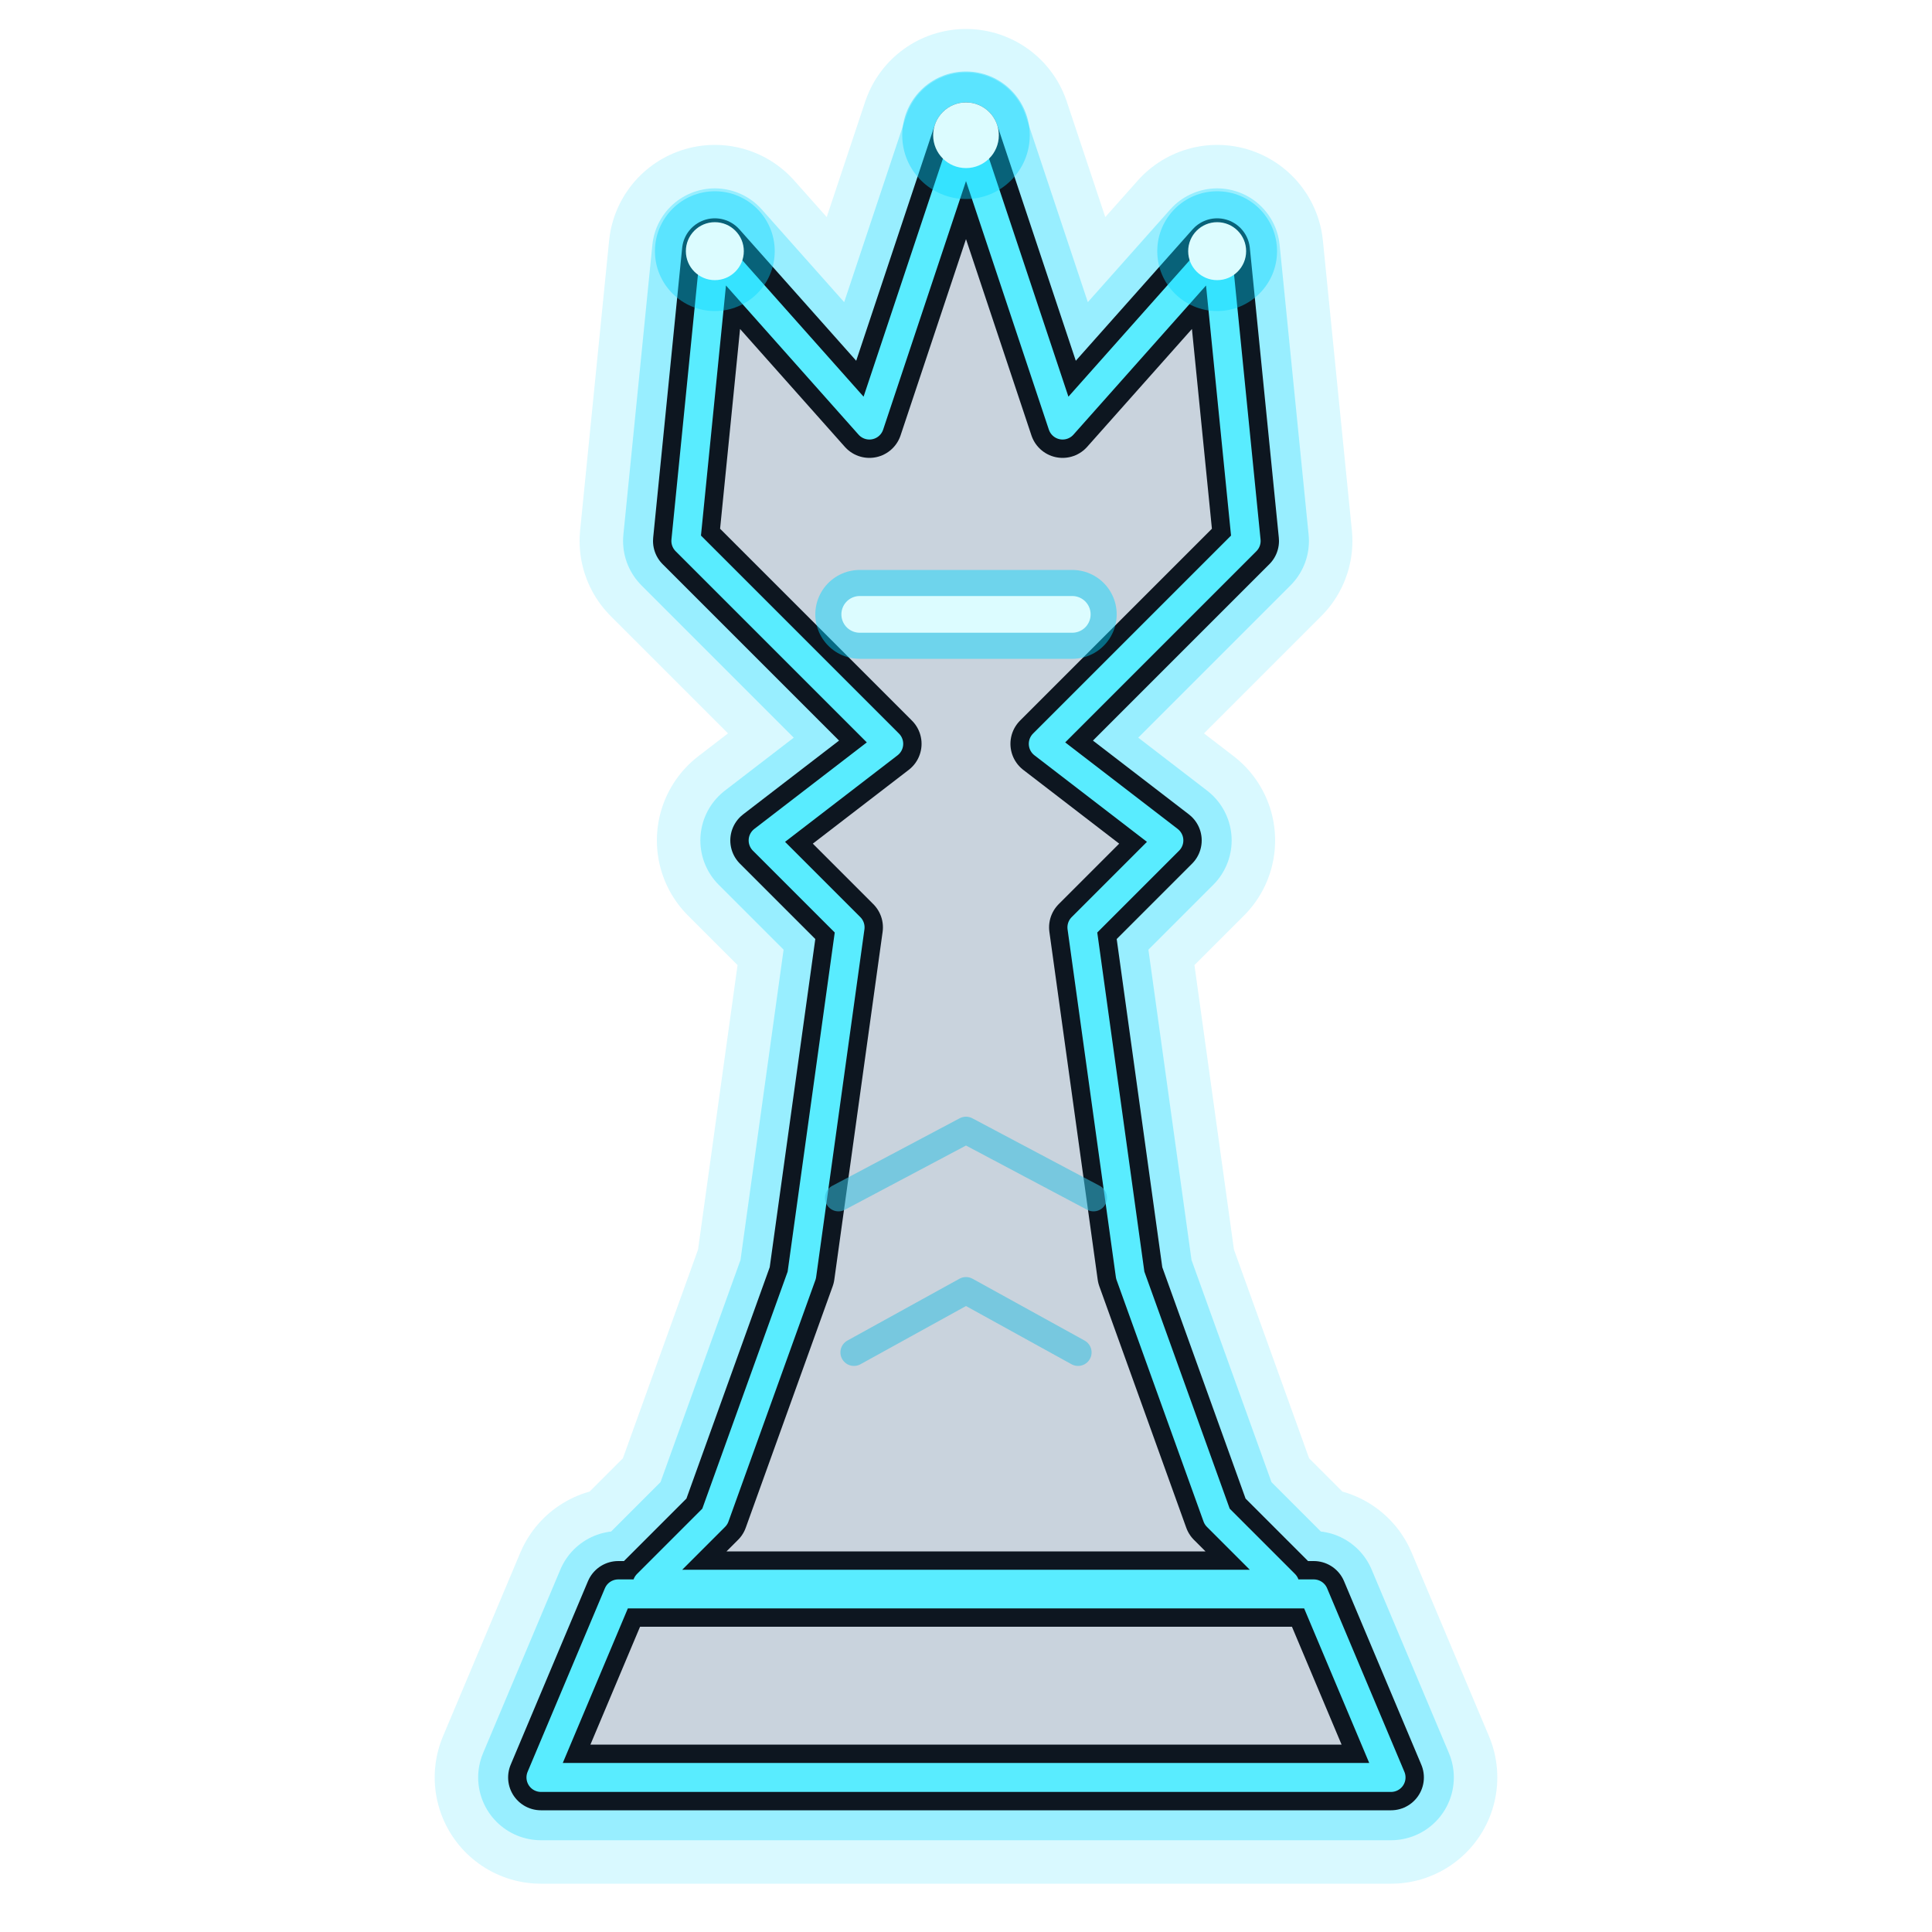
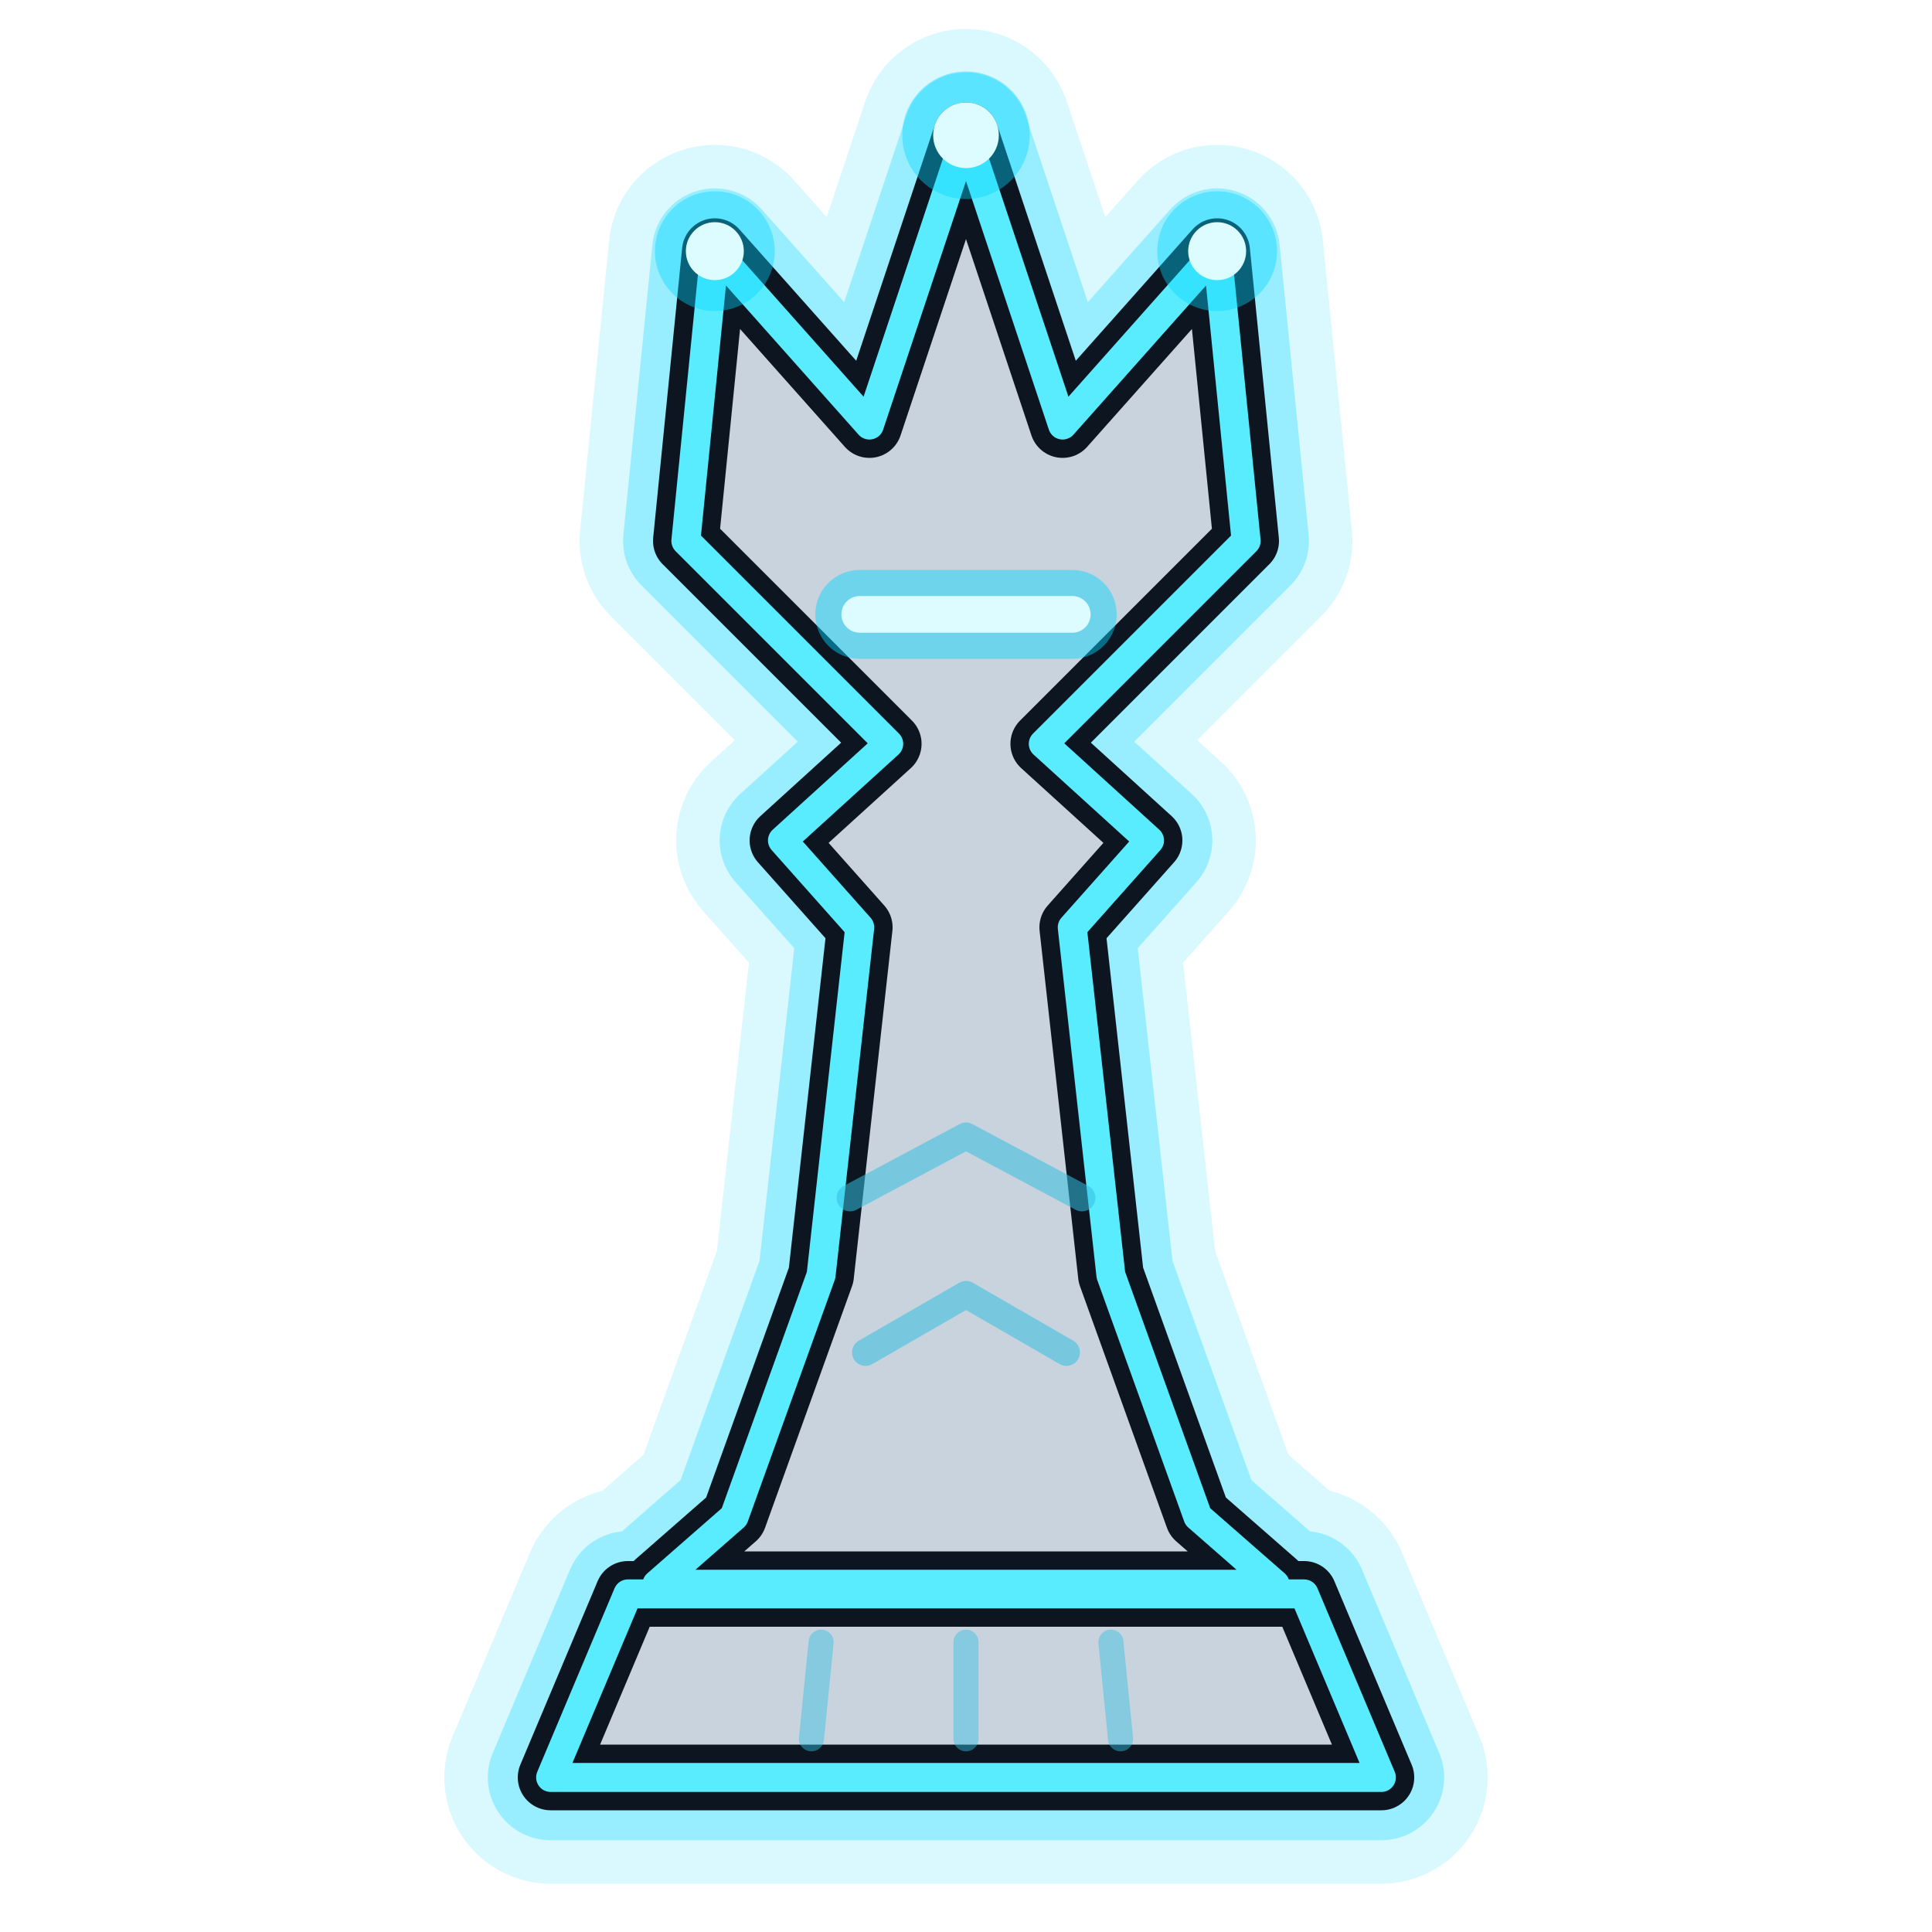
<svg xmlns="http://www.w3.org/2000/svg" viewBox="0 0 100 100">
  <g stroke-linecap="round" stroke-linejoin="round" fill="none">
-     <path d="M50,7 L55,22 L63,13 L64.5,28 L58,34.5 L54,38.5 L60.5,43.5 L56,48 L58.5,66 L63,78.5 L66.5,82 L33.5,82 L37,78.5 L41.5,66 L44,48 L39.5,43.5 L46,38.5 L42,34.5 L35.5,28 L37,13 L45,22 Z M28,92 L32,82.5 L68,82.5 L72,92 Z" stroke="#00d5ff" stroke-width="11" opacity="0.15" />
-     <path d="M50,7 L55,22 L63,13 L64.5,28 L58,34.5 L54,38.5 L60.5,43.5 L56,48 L58.5,66 L63,78.5 L66.5,82 L33.5,82 L37,78.5 L41.5,66 L44,48 L39.5,43.5 L46,38.5 L42,34.5 L35.5,28 L37,13 L45,22 Z M28,92 L32,82.5 L68,82.5 L72,92 Z" stroke="#00d5ff" stroke-width="6.5" opacity="0.3" />
-     <path d="M50,7 L55,22 L63,13 L64.5,28 L58,34.5 L54,38.5 L60.5,43.5 L56,48 L58.5,66 L63,78.5 L66.5,82 L33.5,82 L37,78.5 L41.5,66 L44,48 L39.5,43.5 L46,38.5 L42,34.5 L35.5,28 L37,13 L45,22 Z M28,92 L32,82.5 L68,82.5 L72,92 Z" fill="#c9d3dd" stroke="#0d1620" stroke-width="3.4" />
-     <path d="M50,7 L55,22 L63,13 L64.5,28 L58,34.5 L54,38.5 L60.5,43.5 L56,48 L58.5,66 L63,78.5 L66.5,82 L33.5,82 L37,78.5 L41.5,66 L44,48 L39.5,43.5 L46,38.5 L42,34.5 L35.5,28 L37,13 L45,22 Z M28,92 L32,82.5 L68,82.5 L72,92 Z" stroke="#59ecff" stroke-width="1.5" />
-     <path d="M43.4,62 L50,58.5 L56.6,62" stroke="#33bfe0" stroke-width="1.4" opacity="0.55" />
-     <path d="M44.2,70 L50,66.8 L55.8,70" stroke="#33bfe0" stroke-width="1.4" opacity="0.55" />
+     <path d="M50,7 L55,22 L63,13 L64.5,28 L58,34.5 L54,38.5 L59.5,43.5 L55.5,48 L57.5,66 L62,78.5 L66,82 L34,82 L38,78.5 L42.5,66 L44.5,48 L40.5,43.5 L46,38.5 L42,34.5 L35.5,28 L37,13 L45,22 Z M28.5,92 L32.5,82.5 L67.5,82.5 L71.5,92 Z" stroke="#00d5ff" stroke-width="11" opacity="0.15" />
+     <path d="M50,7 L55,22 L63,13 L64.5,28 L58,34.5 L54,38.5 L59.5,43.5 L55.5,48 L57.5,66 L62,78.5 L66,82 L34,82 L38,78.5 L42.5,66 L44.5,48 L40.5,43.5 L46,38.5 L42,34.5 L35.5,28 L37,13 L45,22 Z M28.5,92 L32.5,82.5 L67.5,82.5 L71.5,92 Z" stroke="#00d5ff" stroke-width="6.5" opacity="0.3" />
+     <path d="M50,7 L55,22 L63,13 L64.5,28 L58,34.5 L54,38.5 L59.5,43.5 L55.5,48 L57.5,66 L62,78.5 L66,82 L34,82 L38,78.5 L42.5,66 L44.5,48 L40.5,43.5 L46,38.5 L42,34.5 L35.5,28 L37,13 L45,22 Z M28.5,92 L32.5,82.5 L67.5,82.5 L71.5,92 Z" fill="#c9d3dd" stroke="#0d1620" stroke-width="3.4" />
+     <path d="M50,7 L55,22 L63,13 L64.5,28 L58,34.5 L54,38.5 L59.5,43.5 L55.5,48 L57.5,66 L62,78.5 L66,82 L34,82 L38,78.5 L42.5,66 L44.5,48 L40.5,43.5 L46,38.5 L42,34.5 L35.5,28 L37,13 L45,22 Z M28.5,92 L32.5,82.5 L67.5,82.5 L71.5,92 Z" stroke="#59ecff" stroke-width="1.5" />
+     <path d="M44,62 L50,58.8 L56,62" stroke="#33bfe0" stroke-width="1.4" opacity="0.55" />
+     <path d="M44.8,70 L50,67 L55.2,70" stroke="#33bfe0" stroke-width="1.4" opacity="0.55" />
    <path d="M44.5,31.8 L55.5,31.8" stroke="#00d5ff" stroke-width="4.6" opacity="0.45" />
    <path d="M44.5,31.8 L55.5,31.8" stroke="#dcfcff" stroke-width="1.9" />
    <circle cx="50" cy="7" r="3.3" fill="#00d5ff" opacity="0.4" />
    <circle cx="50" cy="7" r="1.7" fill="#dcfcff" />
    <circle cx="37" cy="13" r="3.1" fill="#00d5ff" opacity="0.4" />
    <circle cx="37" cy="13" r="1.5" fill="#dcfcff" />
    <circle cx="63" cy="13" r="3.1" fill="#00d5ff" opacity="0.4" />
    <circle cx="63" cy="13" r="1.5" fill="#dcfcff" />
+     <path d="M42.5,85 L42,90 M50,85 L50,90 M57.5,85 L58,90" stroke="#33bfe0" stroke-width="1.3" opacity="0.45" />
  </g>
</svg>
